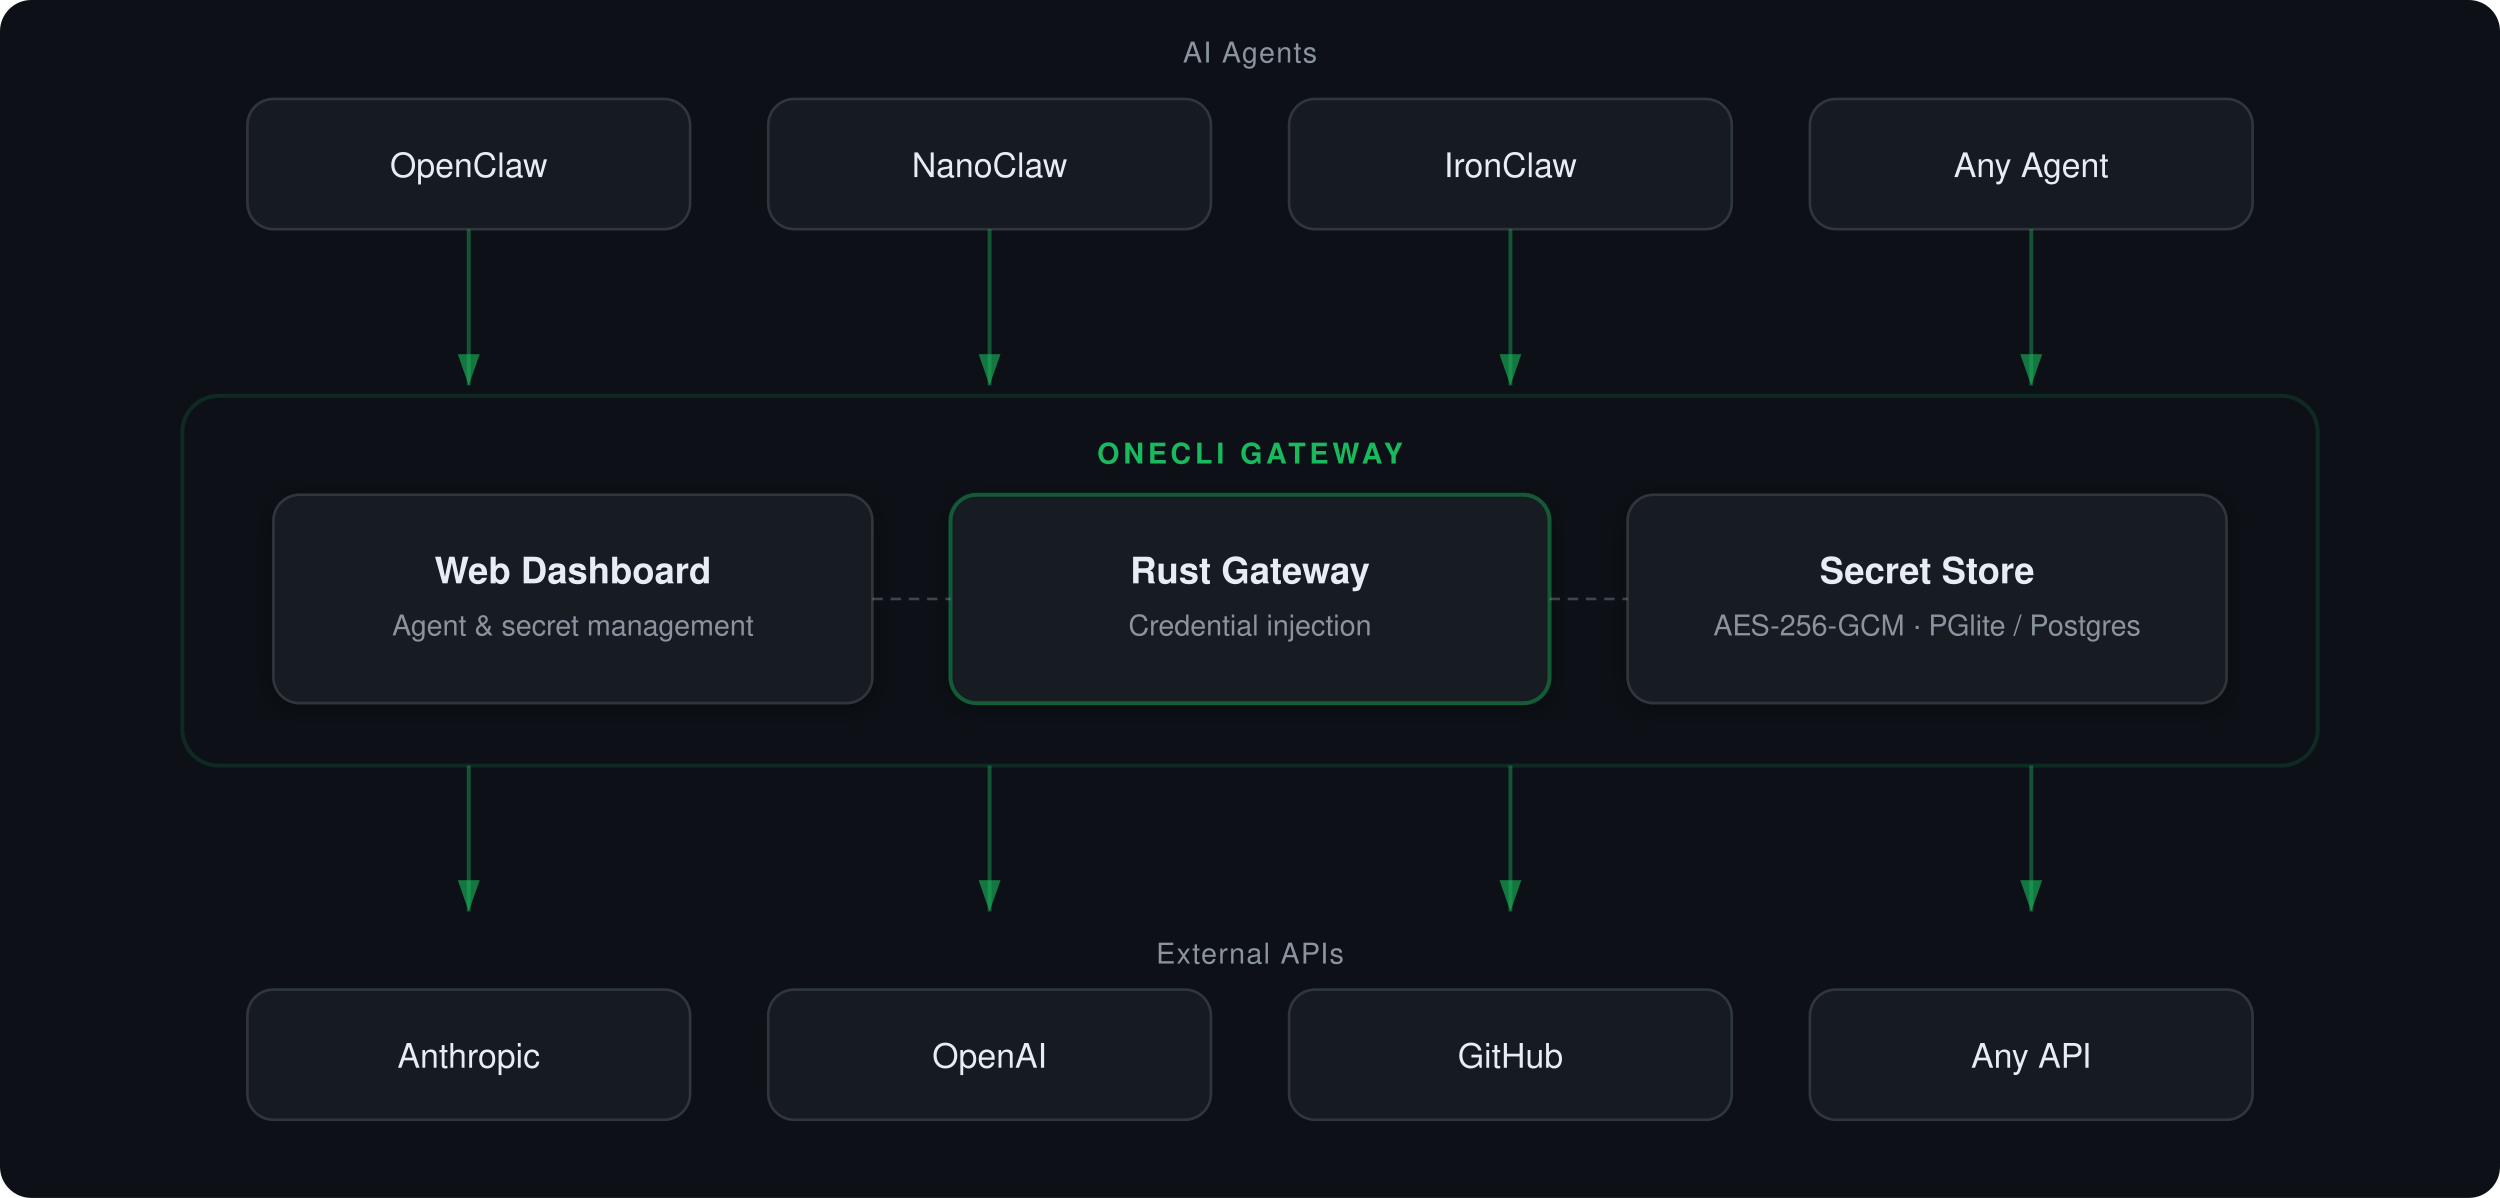
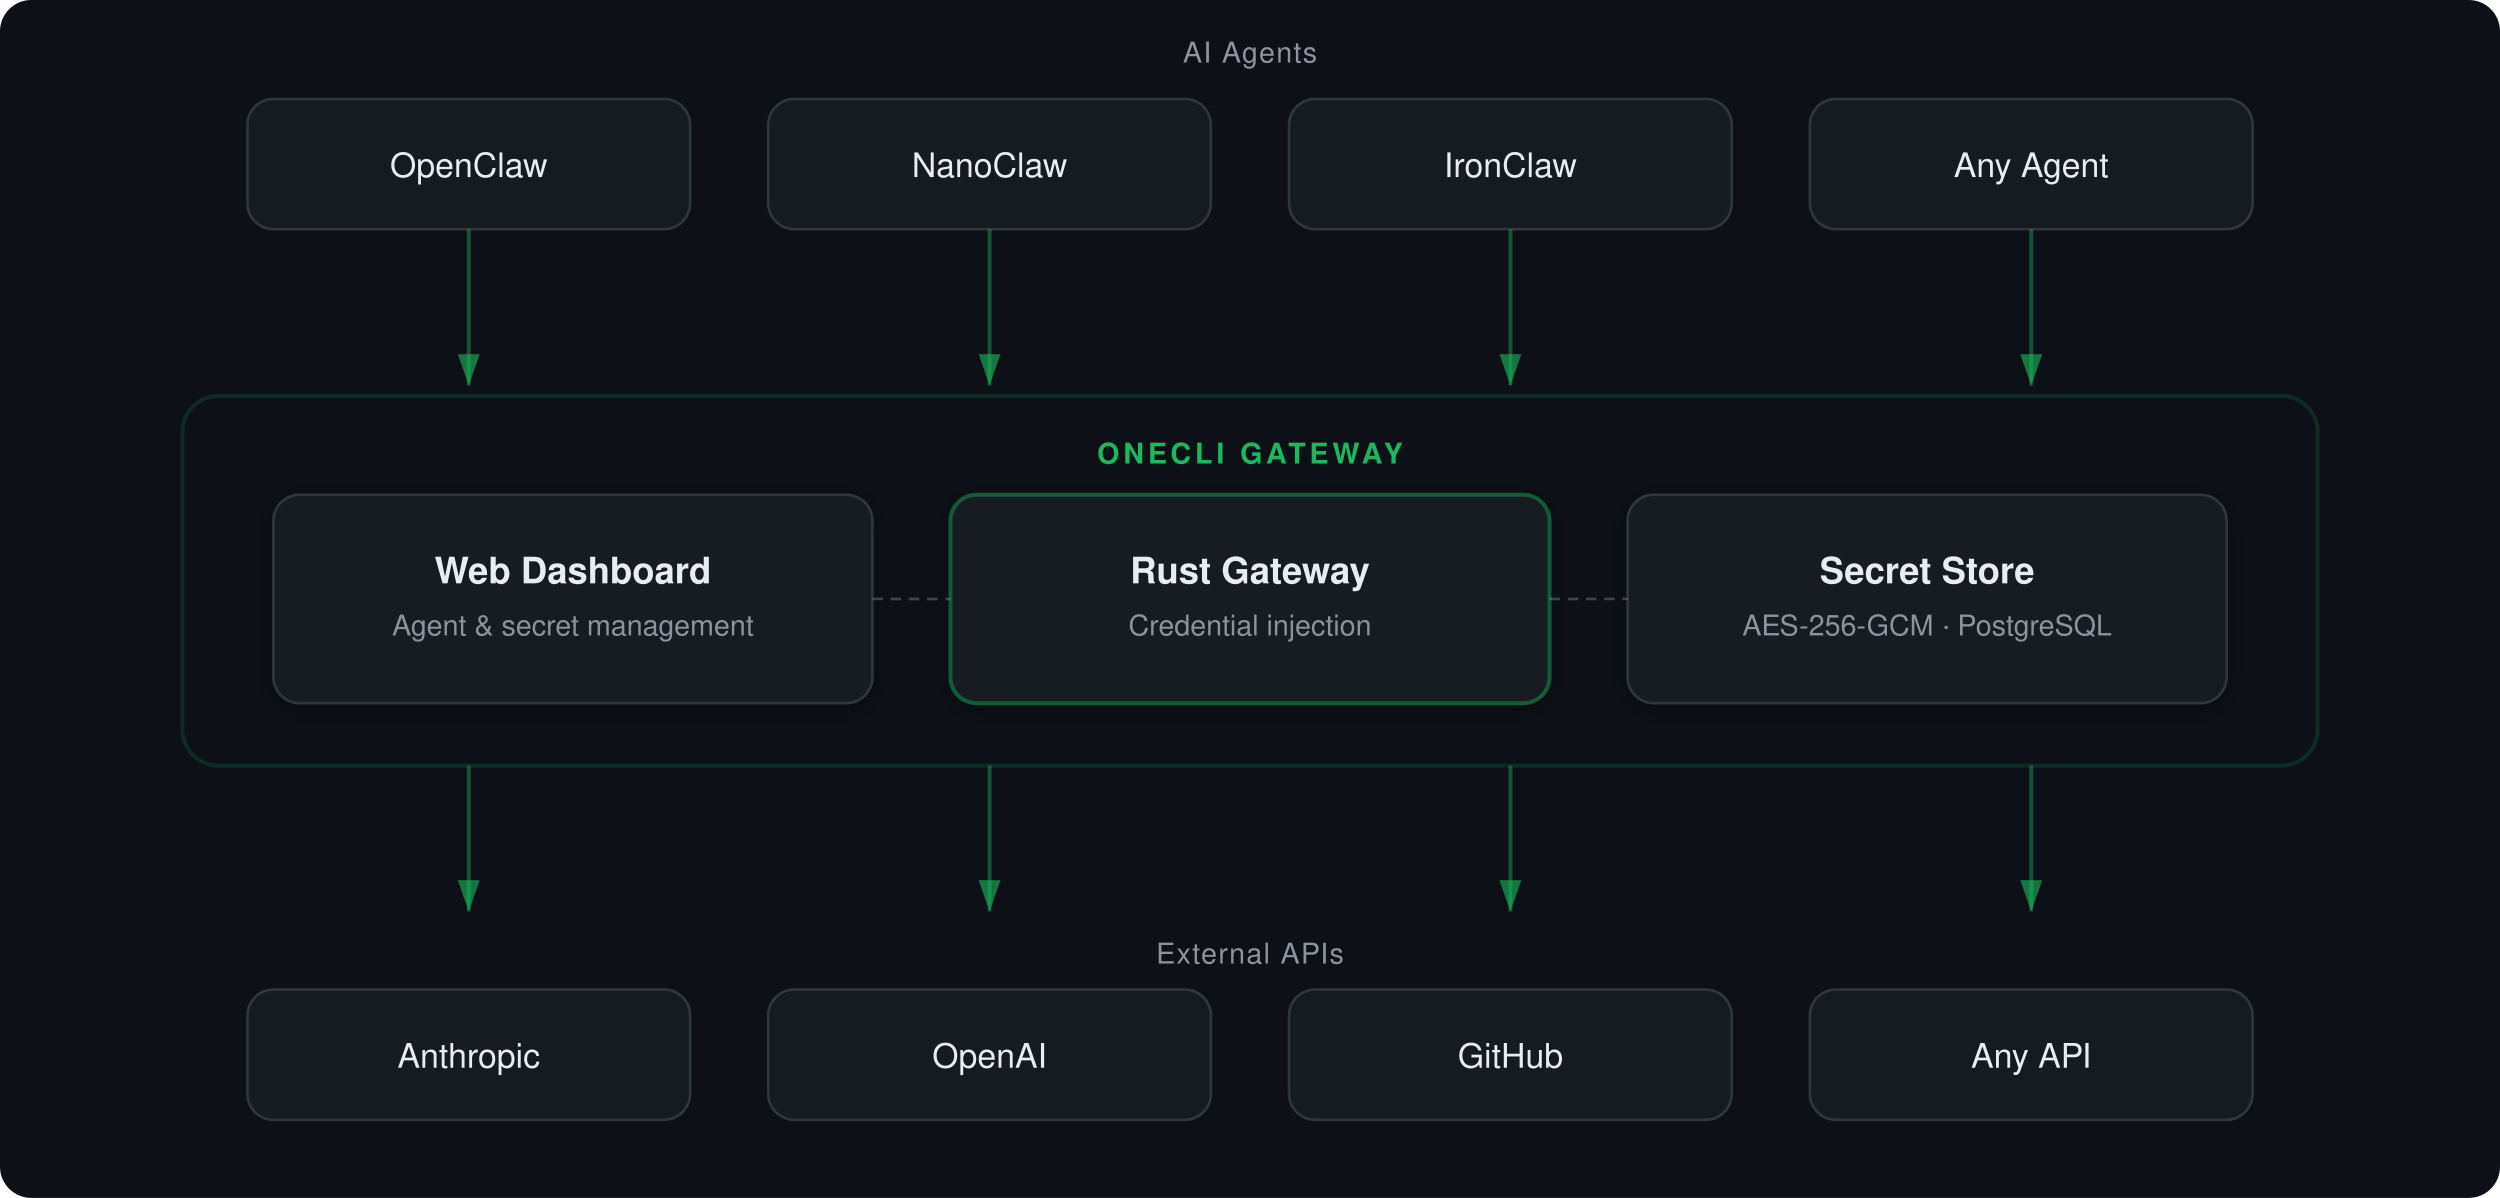
<svg xmlns="http://www.w3.org/2000/svg" viewBox="0 0 960 460" fill="none">
  <style>
    text { font-family: -apple-system, BlinkMacSystemFont, 'Segoe UI', Helvetica, Arial, sans-serif; }
  </style>
  <defs>
    <marker id="arrowhead" viewBox="0 0 10 7" refX="10" refY="3.5" markerWidth="8" markerHeight="7" orient="auto-start-reverse">
      <polygon points="0 0, 10 3.5, 0 7" fill="#19BA5D" fill-opacity="0.6" />
    </marker>
    <filter id="shadow">
      <feDropShadow dx="0" dy="2" stdDeviation="4" flood-color="#000" flood-opacity="0.4" />
    </filter>
  </defs>
  <rect width="960" height="460" rx="12" fill="#0d1117" />
  <text x="480" y="24" text-anchor="middle" fill="#8b949e" font-size="11" font-weight="500" letter-spacing="0.5">AI Agents</text>
  <rect x="95" y="38" width="170" height="50" rx="10" fill="#161b22" stroke="#30363d" stroke-width="1" />
  <text x="180" y="68" text-anchor="middle" fill="#e6edf3" font-size="13" font-weight="500">OpenClaw</text>
  <rect x="295" y="38" width="170" height="50" rx="10" fill="#161b22" stroke="#30363d" stroke-width="1" />
  <text x="380" y="68" text-anchor="middle" fill="#e6edf3" font-size="13" font-weight="500">NanoClaw</text>
  <rect x="495" y="38" width="170" height="50" rx="10" fill="#161b22" stroke="#30363d" stroke-width="1" />
  <text x="580" y="68" text-anchor="middle" fill="#e6edf3" font-size="13" font-weight="500">IronClaw</text>
  <rect x="695" y="38" width="170" height="50" rx="10" fill="#161b22" stroke="#30363d" stroke-width="1" />
  <text x="780" y="68" text-anchor="middle" fill="#e6edf3" font-size="13" font-weight="500">Any Agent</text>
  <line x1="180" y1="88" x2="180" y2="148" stroke="#19BA5D" stroke-width="1.5" stroke-opacity="0.4" marker-end="url(#arrowhead)" />
  <line x1="380" y1="88" x2="380" y2="148" stroke="#19BA5D" stroke-width="1.5" stroke-opacity="0.4" marker-end="url(#arrowhead)" />
  <line x1="580" y1="88" x2="580" y2="148" stroke="#19BA5D" stroke-width="1.5" stroke-opacity="0.4" marker-end="url(#arrowhead)" />
  <line x1="780" y1="88" x2="780" y2="148" stroke="#19BA5D" stroke-width="1.5" stroke-opacity="0.4" marker-end="url(#arrowhead)" />
  <rect x="70" y="152" width="820" height="142" rx="14" fill="none" stroke="#19BA5D" stroke-width="1.5" stroke-opacity="0.15" />
  <text x="480" y="178" text-anchor="middle" fill="#19BA5D" font-size="11" font-weight="600" letter-spacing="1.5">ONECLI GATEWAY</text>
  <rect x="105" y="190" width="230" height="80" rx="10" fill="#161b22" stroke="#30363d" stroke-width="1" filter="url(#shadow)" />
  <text x="220" y="224" text-anchor="middle" fill="#e6edf3" font-size="14" font-weight="600">Web Dashboard</text>
  <text x="220" y="244" text-anchor="middle" fill="#8b949e" font-size="11">Agent &amp; secret management</text>
  <rect x="365" y="190" width="230" height="80" rx="10" fill="#161b22" stroke="#19BA5D" stroke-width="1.5" stroke-opacity="0.4" filter="url(#shadow)" />
  <text x="480" y="224" text-anchor="middle" fill="#e6edf3" font-size="14" font-weight="600">Rust Gateway</text>
  <text x="480" y="244" text-anchor="middle" fill="#8b949e" font-size="11">Credential injection</text>
  <rect x="625" y="190" width="230" height="80" rx="10" fill="#161b22" stroke="#30363d" stroke-width="1" filter="url(#shadow)" />
  <text x="740" y="224" text-anchor="middle" fill="#e6edf3" font-size="14" font-weight="600">Secret Store</text>
-   <text x="740" y="244" text-anchor="middle" fill="#8b949e" font-size="11">AES-256-GCM · PGlite / Postgres</text>
+   <text x="740" y="244" text-anchor="middle" fill="#8b949e" font-size="11">AES-256-GCM · PostgreSQL</text>
  <line x1="335" y1="230" x2="365" y2="230" stroke="#8b949e" stroke-width="1" stroke-dasharray="4 3" stroke-opacity="0.4" />
  <line x1="595" y1="230" x2="625" y2="230" stroke="#8b949e" stroke-width="1" stroke-dasharray="4 3" stroke-opacity="0.4" />
  <line x1="180" y1="294" x2="180" y2="350" stroke="#19BA5D" stroke-width="1.5" stroke-opacity="0.4" marker-end="url(#arrowhead)" />
  <line x1="380" y1="294" x2="380" y2="350" stroke="#19BA5D" stroke-width="1.5" stroke-opacity="0.4" marker-end="url(#arrowhead)" />
  <line x1="580" y1="294" x2="580" y2="350" stroke="#19BA5D" stroke-width="1.5" stroke-opacity="0.4" marker-end="url(#arrowhead)" />
  <line x1="780" y1="294" x2="780" y2="350" stroke="#19BA5D" stroke-width="1.5" stroke-opacity="0.4" marker-end="url(#arrowhead)" />
  <text x="480" y="370" text-anchor="middle" fill="#8b949e" font-size="11" font-weight="500" letter-spacing="0.5">External APIs</text>
  <rect x="95" y="380" width="170" height="50" rx="10" fill="#161b22" stroke="#30363d" stroke-width="1" />
  <text x="180" y="410" text-anchor="middle" fill="#e6edf3" font-size="13" font-weight="500">Anthropic</text>
  <rect x="295" y="380" width="170" height="50" rx="10" fill="#161b22" stroke="#30363d" stroke-width="1" />
  <text x="380" y="410" text-anchor="middle" fill="#e6edf3" font-size="13" font-weight="500">OpenAI</text>
  <rect x="495" y="380" width="170" height="50" rx="10" fill="#161b22" stroke="#30363d" stroke-width="1" />
  <text x="580" y="410" text-anchor="middle" fill="#e6edf3" font-size="13" font-weight="500">GitHub</text>
  <rect x="695" y="380" width="170" height="50" rx="10" fill="#161b22" stroke="#30363d" stroke-width="1" />
  <text x="780" y="410" text-anchor="middle" fill="#e6edf3" font-size="13" font-weight="500">Any API</text>
</svg>
